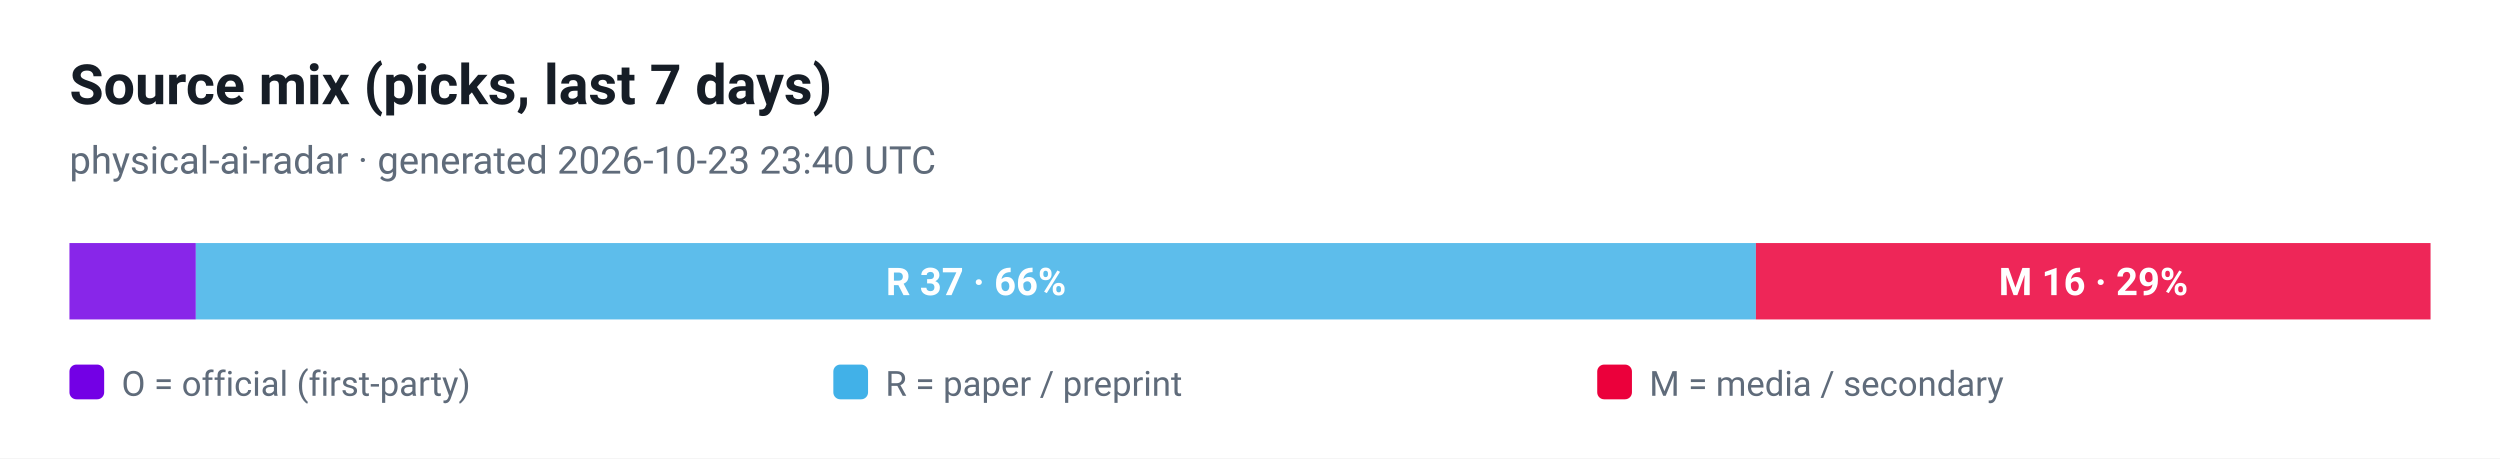
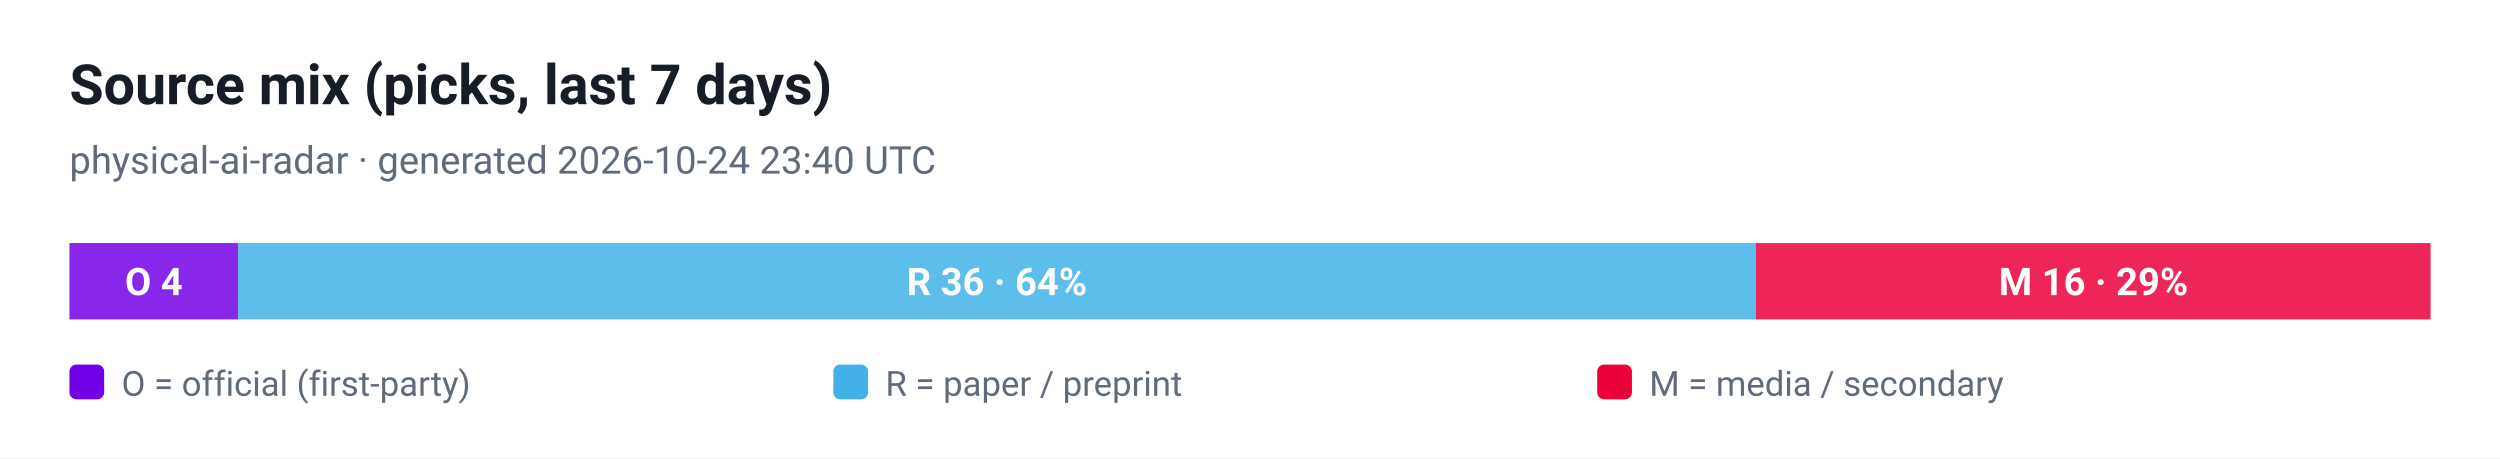
<svg xmlns="http://www.w3.org/2000/svg" viewBox="0 0 720 132" width="720" height="132" role="img" aria-label="Source mix (picks, last 7 days)">
  <style>
  .plate { fill: #ffffff }
  .ink { fill: #161d26 }
  .muted { fill: #5f6b7a }
  .grid { stroke: #e3e9ef }
  @media (prefers-color-scheme: dark) {
    .plate { fill: #0d1117 }
    .ink { fill: #e6edf3 }
    .muted { fill: #8b949e }
    .grid { stroke: #30363d }
  }
</style>
  <rect class="plate" width="720" height="132" />
  <text x="20" y="30" font-family="ui-sans-serif, -apple-system, 'Segoe UI', Roboto, Helvetica, Arial, sans-serif" font-size="16" font-weight="700" class="ink">Source mix (picks, last 7 days)</text>
-   <text x="20" y="50" font-family="ui-sans-serif, -apple-system, 'Segoe UI', Roboto, Helvetica, Arial, sans-serif" font-size="11" class="muted">physical-ai-radar · generated 2026-10-23 23:40 UTC</text>
-   <rect x="20.0" y="70" width="36.4" height="22" fill="#7300e5" fill-opacity="0.85" />
-   <rect x="56.4" y="70" width="449.3" height="22" fill="#41b1e8" fill-opacity="0.85" />
-   <text x="281.1" y="85" text-anchor="middle" font-family="ui-sans-serif, -apple-system, 'Segoe UI', Roboto, Helvetica, Arial, sans-serif" font-size="11" font-weight="700" fill="#ffffff">R 37 · 66%</text>
+   <text x="20" y="50" font-family="ui-sans-serif, -apple-system, 'Segoe UI', Roboto, Helvetica, Arial, sans-serif" font-size="11" class="muted">physical-ai-radar · generated 2026-10-24 23:40 UTC</text>
+   <rect x="20.0" y="70" width="48.6" height="22" fill="#7300e5" fill-opacity="0.85" />
+   <text x="44.3" y="85" text-anchor="middle" font-family="ui-sans-serif, -apple-system, 'Segoe UI', Roboto, Helvetica, Arial, sans-serif" font-size="11" font-weight="700" fill="#ffffff">O 4</text>
+   <rect x="68.6" y="70" width="437.1" height="22" fill="#41b1e8" fill-opacity="0.85" />
+   <text x="287.1" y="85" text-anchor="middle" font-family="ui-sans-serif, -apple-system, 'Segoe UI', Roboto, Helvetica, Arial, sans-serif" font-size="11" font-weight="700" fill="#ffffff">R 36 · 64%</text>
  <rect x="505.7" y="70" width="194.3" height="22" fill="#eb003b" fill-opacity="0.85" />
  <text x="602.9" y="85" text-anchor="middle" font-family="ui-sans-serif, -apple-system, 'Segoe UI', Roboto, Helvetica, Arial, sans-serif" font-size="11" font-weight="700" fill="#ffffff">M 16 · 29%</text>
  <rect x="20" y="105" width="10" height="10" rx="2" fill="#7300e5" />
  <text x="35" y="114" font-family="ui-sans-serif, -apple-system, 'Segoe UI', Roboto, Helvetica, Arial, sans-serif" font-size="10" fill="#5f6b7a">O = official (first-party)</text>
  <rect x="240" y="105" width="10" height="10" rx="2" fill="#41b1e8" />
  <text x="255" y="114" font-family="ui-sans-serif, -apple-system, 'Segoe UI', Roboto, Helvetica, Arial, sans-serif" font-size="10" fill="#5f6b7a">R = paper / preprint</text>
  <rect x="460" y="105" width="10" height="10" rx="2" fill="#eb003b" />
  <text x="475" y="114" font-family="ui-sans-serif, -apple-system, 'Segoe UI', Roboto, Helvetica, Arial, sans-serif" font-size="10" fill="#5f6b7a">M = media / secondary</text>
</svg>
